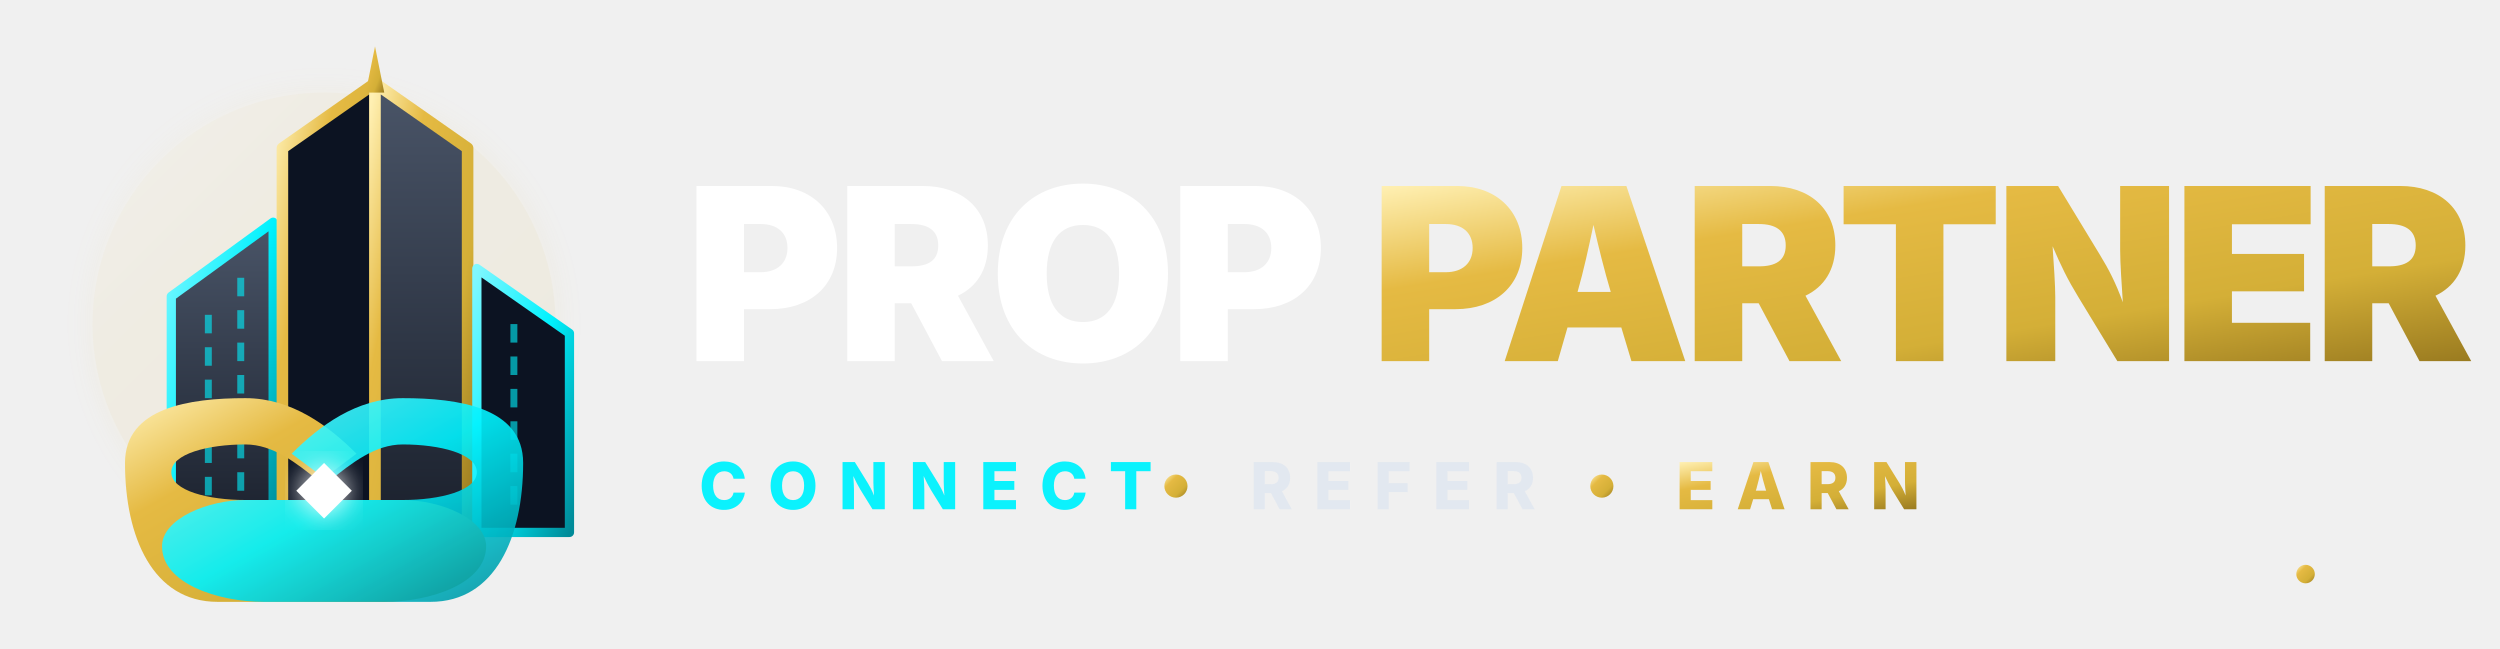
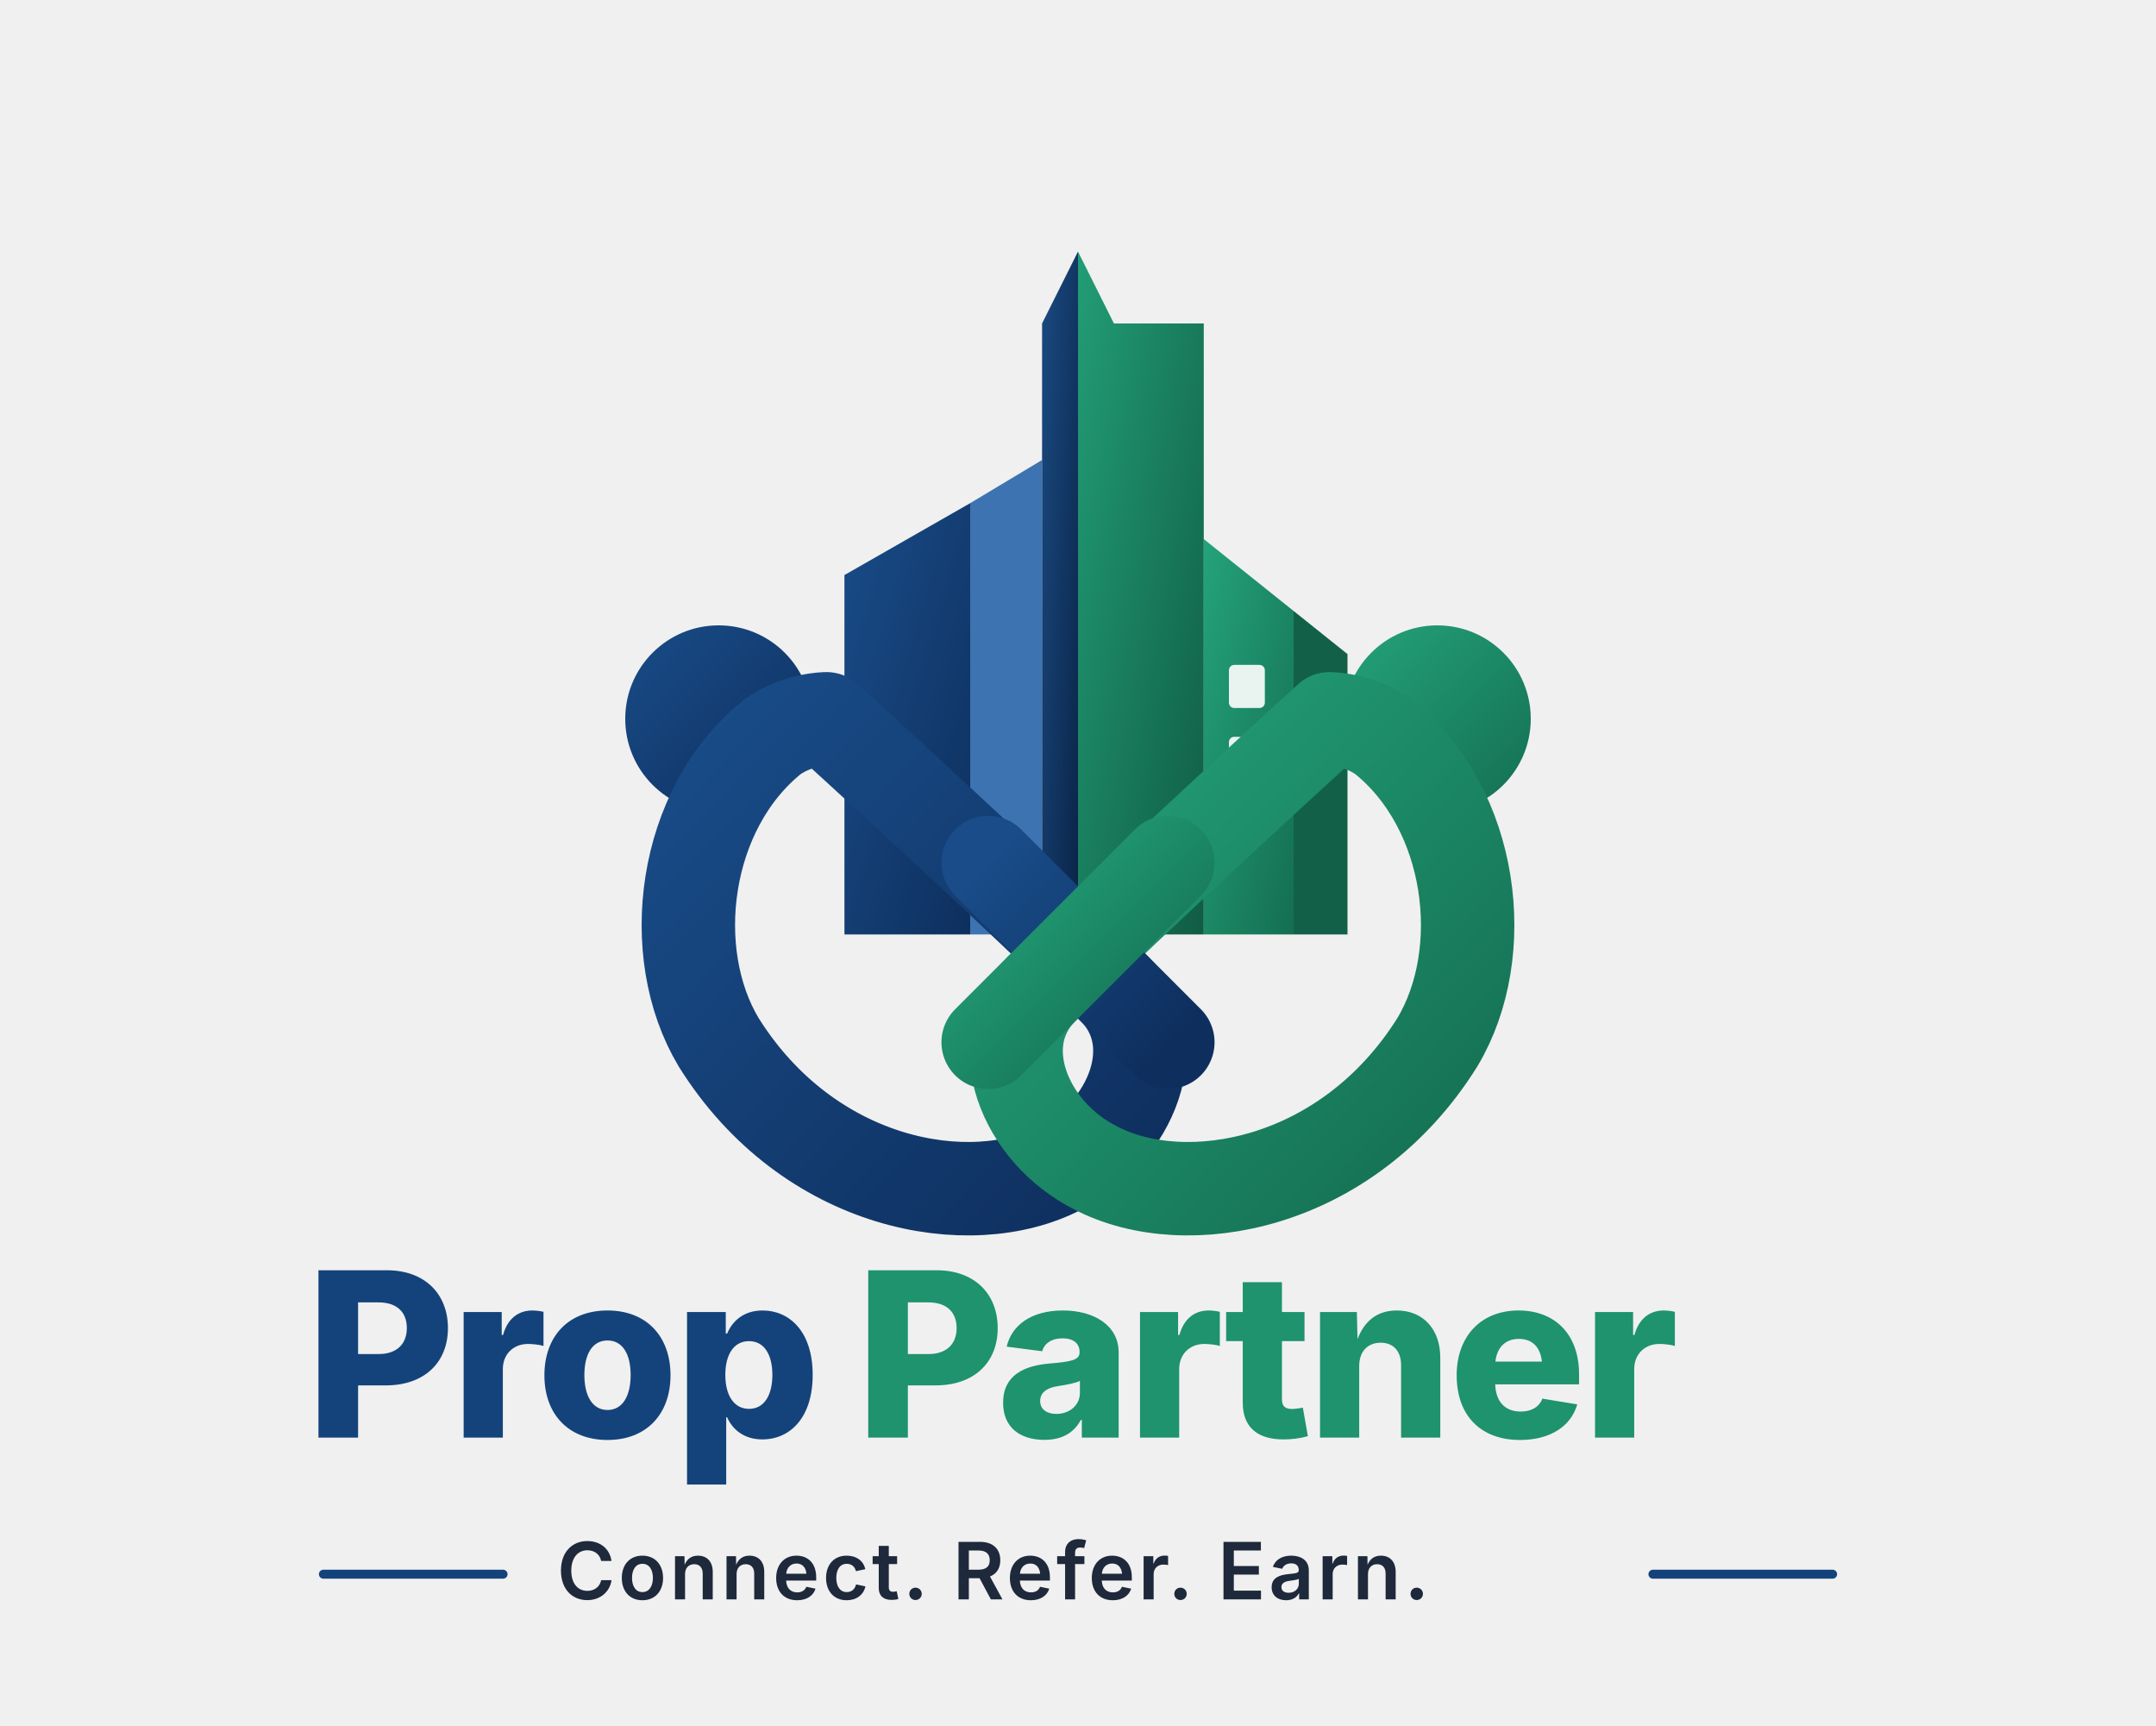
- <svg xmlns="http://www.w3.org/2000/svg" viewBox="0 0 540 140" width="100%" height="100%" fill="none">
+ <svg xmlns="http://www.w3.org/2000/svg" viewBox="0 0 600 480" width="100%" height="100%" fill="none">
  <defs>
-     <linearGradient id="goldGrad" x1="0%" y1="0%" x2="100%" y2="100%">
-       <stop offset="0%" stop-color="#FFF0B3" />
-       <stop offset="30%" stop-color="#E5BA43" />
-       <stop offset="70%" stop-color="#D4AF37" />
-       <stop offset="100%" stop-color="#9A7B20" />
+     <linearGradient id="ppNavyGrad" x1="0%" y1="0%" x2="100%" y2="100%">
+       <stop offset="0%" stop-color="#194C88" />
+       <stop offset="100%" stop-color="#0E2F5E" />
    </linearGradient>
-     <linearGradient id="cyanGrad" x1="0%" y1="0%" x2="100%" y2="100%">
-       <stop offset="0%" stop-color="#80F7FF" />
-       <stop offset="50%" stop-color="#00F2FE" />
-       <stop offset="100%" stop-color="#008B99" />
+     <linearGradient id="ppTealGrad" x1="0%" y1="0%" x2="100%" y2="100%">
+       <stop offset="0%" stop-color="#24A37A" />
+       <stop offset="100%" stop-color="#146E52" />
    </linearGradient>
-     <linearGradient id="metalGrad" x1="0%" y1="0%" x2="0%" y2="100%">
-       <stop offset="0%" stop-color="#4A5568" />
-       <stop offset="100%" stop-color="#1A202C" />
+     <linearGradient id="ppCenterLeft" x1="0%" y1="0%" x2="100%" y2="100%">
+       <stop offset="0%" stop-color="#1A4A82" />
+       <stop offset="100%" stop-color="#0A2447" />
    </linearGradient>
-     <filter id="goldGlow" x="-20%" y="-20%" width="140%" height="140%">
-       <feGaussianBlur stdDeviation="3" result="blur" />
-       <feComposite in="SourceGraphic" in2="blur" operator="over" />
-     </filter>
+     <linearGradient id="ppCenterRight" x1="0%" y1="0%" x2="100%" y2="100%">
+       <stop offset="0%" stop-color="#229D76" />
+       <stop offset="100%" stop-color="#105C44" />
+     </linearGradient>
  </defs>
-   <g transform="translate(15, 10)">
-     <circle cx="55" cy="60" r="50" fill="url(#goldGrad)" opacity="0.08" filter="url(#goldGlow)" />
-     <path d="M22 105 L22 54 L44 38 L44 105 Z" fill="url(#metalGrad)" stroke="url(#cyanGrad)" stroke-width="2" stroke-linejoin="round" />
-     <line x1="30" y1="58" x2="30" y2="100" stroke="#00F2FE" stroke-width="1.5" opacity="0.6" stroke-dasharray="4 3" />
-     <line x1="37" y1="50" x2="37" y2="100" stroke="#00F2FE" stroke-width="1.5" opacity="0.6" stroke-dasharray="4 3" />
-     <path d="M46 105 L46 22 L66 8 L66 105 Z" fill="#0C1322" stroke="url(#goldGrad)" stroke-width="2.5" stroke-linejoin="round" />
-     <path d="M66 8 L86 22 L86 105 L66 105 Z" fill="url(#metalGrad)" stroke="url(#goldGrad)" stroke-width="2.5" stroke-linejoin="round" />
-     <polygon points="66,0 64,10 68,10" fill="url(#goldGrad)" />
-     <line x1="56" y1="30" x2="56" y2="100" stroke="url(#goldGrad)" stroke-width="1.8" opacity="0.75" stroke-dasharray="5 3" />
-     <line x1="76" y1="30" x2="76" y2="100" stroke="url(#goldGrad)" stroke-width="1.8" opacity="0.75" stroke-dasharray="5 3" />
-     <path d="M88 105 L88 48 L108 62 L108 105 Z" fill="#0C1322" stroke="url(#cyanGrad)" stroke-width="2" stroke-linejoin="round" />
-     <line x1="96" y1="60" x2="96" y2="100" stroke="#00F2FE" stroke-width="1.5" opacity="0.6" stroke-dasharray="4 3" />
-     <path d="M12 90 C12 78 26 76 38 76 C48 76 56 82 62 88 L54 94 C49 90 44 86 38 86 C30 86 22 88 22 92 C22 96 30 98 38 98 L72 98 C80 98 90 102 90 108 C90 116 78 120 68 120 L32 120 C18 120 12 106 12 90 Z" fill="url(#goldGrad)" />
-     <path d="M98 90 C98 78 84 76 72 76 C62 76 54 82 48 88 L56 94 C61 90 66 86 72 86 C80 86 88 88 88 92 C88 96 80 98 72 98 L38 98 C30 98 20 102 20 108 C20 116 32 120 42 120 L78 120 C92 120 98 106 98 90 Z" fill="url(#cyanGrad)" opacity="0.9" />
-     <polygon points="55,90 61,96 55,102 49,96" fill="#FFFFFF" filter="url(#goldGlow)" />
-   </g>
-   <g transform="translate(148, 20)">
-     <text x="0" y="58" font-family="'Plus Jakarta Sans', 'Inter', 'Montserrat', -apple-system, sans-serif" font-size="52" font-weight="900" letter-spacing="-0.03em" fill="#FFFFFF">PROP</text>
-     <text x="148" y="58" font-family="'Plus Jakarta Sans', 'Inter', 'Montserrat', -apple-system, sans-serif" font-size="52" font-weight="900" letter-spacing="-0.03em" fill="url(#goldGrad)">PARTNER</text>
-     <text x="3" y="90" font-family="'Space Grotesk', 'Plus Jakarta Sans', 'Inter', sans-serif" font-size="14" font-weight="800" letter-spacing="0.32em" fill="#00F2FE" opacity="0.95">CONNECT</text>
-     <circle cx="106" cy="85" r="2.5" fill="url(#goldGrad)" />
-     <text x="122" y="90" font-family="'Space Grotesk', 'Plus Jakarta Sans', 'Inter', sans-serif" font-size="14" font-weight="800" letter-spacing="0.32em" fill="#E2E8F0" opacity="0.95">REFER</text>
-     <circle cx="198" cy="85" r="2.5" fill="url(#goldGrad)" />
-     <text x="214" y="90" font-family="'Space Grotesk', 'Plus Jakarta Sans', 'Inter', sans-serif" font-size="14" font-weight="800" letter-spacing="0.32em" fill="url(#goldGrad)">EARN</text>
-     <line x1="2" y1="104" x2="350" y2="104" stroke="url(#goldGrad)" stroke-width="1.5" opacity="0.4" />
-     <circle cx="350" cy="104" r="2" fill="url(#goldGrad)" />
+   <g transform="translate(50, 20)">
+     <path d="M185 240 L185 140 L220 120 L220 240 Z" fill="url(#ppNavyGrad)" />
+     <path d="M220 120 L240 108 L240 240 L220 240 Z" fill="#2965A8" opacity="0.9" />
+     <path d="M240 70 L250 50 L250 240 L240 240 Z" fill="url(#ppCenterLeft)" />
+     <path d="M250 50 L260 70 L285 70 L285 240 L250 240 Z" fill="url(#ppCenterRight)" />
+     <path d="M285 130 L310 150 L310 240 L285 240 Z" fill="url(#ppTealGrad)" />
+     <path d="M310 150 L325 162 L325 240 L310 240 Z" fill="#136048" />
+     <rect x="292" y="165" width="10" height="12" rx="1.5" fill="#FFFFFF" opacity="0.9" />
+     <rect x="292" y="185" width="10" height="12" rx="1.5" fill="#FFFFFF" opacity="0.9" />
+     <circle cx="150" cy="180" r="26" fill="url(#ppNavyGrad)" />
+     <circle cx="350" cy="180" r="26" fill="url(#ppTealGrad)" />
+     <path d="M180 180 C180 180 235 230 260 255 C275 270 265 295 245 305 C220 318 175 310 150 270 C135 245 140 205 165 185 C172 180 180 180 180 180 Z" fill="none" stroke="url(#ppNavyGrad)" stroke-width="26" stroke-linecap="round" stroke-linejoin="round" />
+     <path d="M320 180 C320 180 265 230 240 255 C225 270 235 295 255 305 C280 318 325 310 350 270 C365 245 360 205 335 185 C328 180 320 180 320 180 Z" fill="none" stroke="url(#ppTealGrad)" stroke-width="26" stroke-linecap="round" stroke-linejoin="round" />
+     <path d="M225 220 L275 270" stroke="url(#ppNavyGrad)" stroke-width="26" stroke-linecap="round" />
+     <path d="M275 220 L225 270" stroke="url(#ppTealGrad)" stroke-width="26" stroke-linecap="round" />
+     <text x="35" y="380" font-family="'Plus Jakarta Sans', 'Inter', 'Montserrat', -apple-system, sans-serif" font-size="64" font-weight="800" letter-spacing="-0.02em" fill="#14437B">Prop</text>
+     <text x="188" y="380" font-family="'Plus Jakarta Sans', 'Inter', 'Montserrat', -apple-system, sans-serif" font-size="64" font-weight="800" letter-spacing="-0.02em" fill="#1E936E">Partner</text>
+     <line x1="40" y1="418" x2="90" y2="418" stroke="#14437B" stroke-width="2.5" stroke-linecap="round" />
+     <text x="105" y="425" font-family="'Plus Jakarta Sans', 'Inter', -apple-system, sans-serif" font-size="22" font-weight="600" letter-spacing="0.04em" fill="#1E293B">Connect. Refer. Earn.</text>
+     <line x1="410" y1="418" x2="460" y2="418" stroke="#14437B" stroke-width="2.5" stroke-linecap="round" />
  </g>
</svg>
